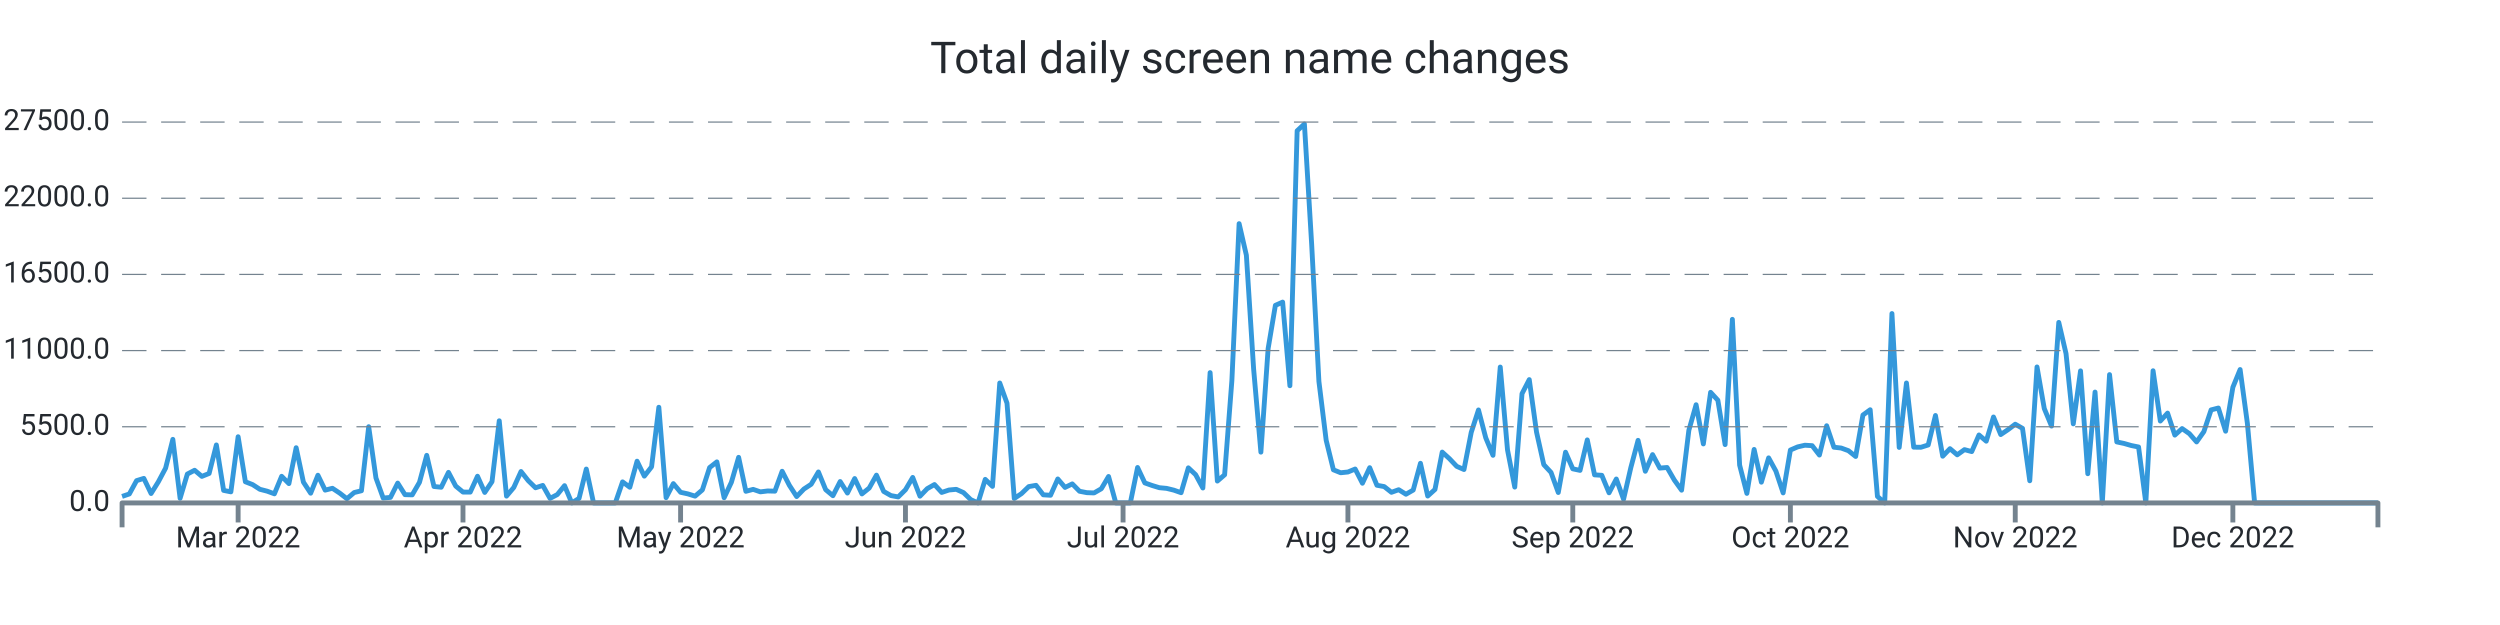
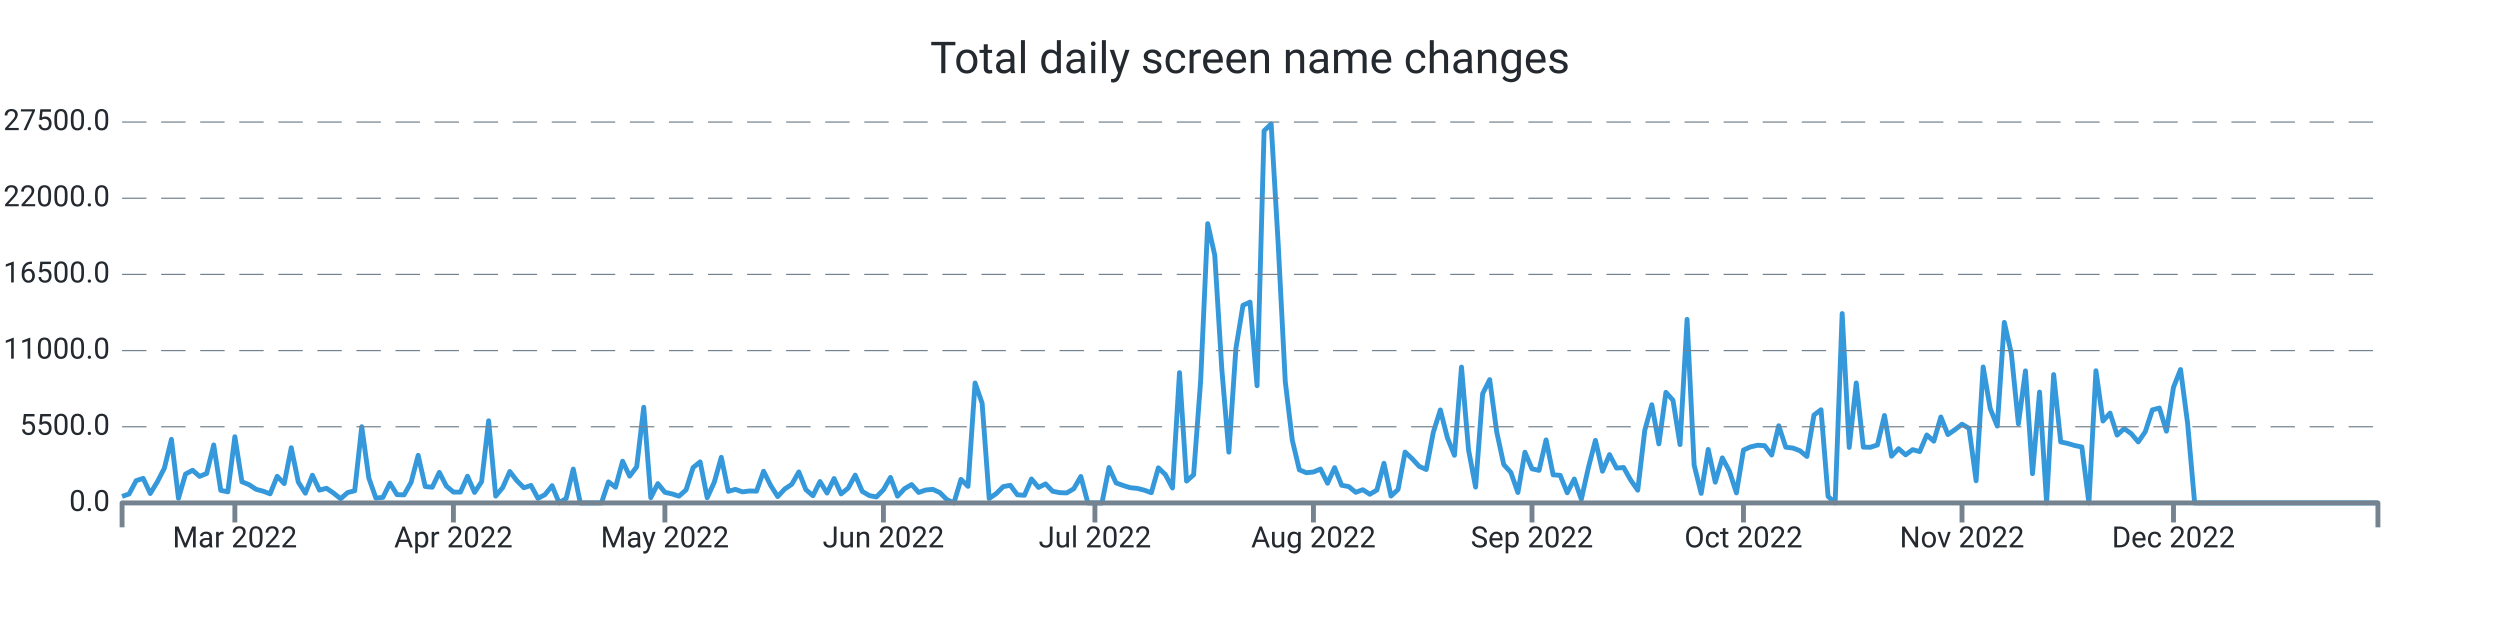
<svg xmlns="http://www.w3.org/2000/svg" width="1024.0" height="256.0" viewBox="0 0 1024.0 256.0" preserveAspectRatio="xMidYMid meet">
-   <path stroke="#3498db" stroke-linejoin="round" d="M 50.0 203.339 L 50 203.339L 52.971 202.33L 55.942 196.867L 58.913 195.948L 61.884 202.143L 64.855 197.355L 67.826 191.761L 70.797 179.962L 73.768 204.094L 76.74 194.172L 79.711 192.618L 82.682 195.125L 85.653 193.928L 88.624 182.248L 91.595 200.866L 94.566 201.456L 97.537 178.89L 100.508 197.338L 103.479 198.501L 106.45 200.418L 109.421 201.184L 112.392 202.267L 115.363 195.091L 118.334 198.081L 121.305 183.389L 124.277 197.474L 127.248 202.018L 130.219 194.66L 133.19 200.753L 136.161 200.004L 139.132 201.972L 142.103 204.275L 145.074 201.745L 148.045 201.014L 151.016 174.783L 153.987 195.761L 156.958 204.003L 159.929 203.731L 162.9 197.877L 165.871 202.608L 168.842 202.693L 171.814 197.559L 174.785 186.514L 177.756 199.266L 180.727 199.573L 183.698 193.48L 186.669 199.108L 189.64 201.547L 192.611 201.57L 195.582 195.069L 198.553 201.7L 201.524 197.287L 204.495 172.355L 207.466 203.209L 210.437 199.675L 213.408 193.129L 216.379 196.89L 219.35 199.788L 222.322 198.83L 225.293 204.134L 228.264 202.579L 231.235 198.926L 234.206 206L 237.177 204.128L 240.148 192.125L 243.119 206L 246.09 206L 249.061 206L 252.032 206L 255.003 197.372L 257.974 199.578L 260.945 188.902L 263.916 195.029L 266.887 191.206L 269.859 166.813L 272.83 203.839L 275.801 198.092L 278.772 201.643L 281.743 202.296L 284.714 203.22L 287.685 200.668L 290.656 191.512L 293.627 189.186L 296.598 203.867L 299.569 197.565L 302.54 187.325L 305.511 201.235L 308.482 200.446L 311.453 201.462L 314.424 201.099L 317.395 201.178L 320.367 193.026L 323.338 198.807L 326.309 203.391L 329.28 200.305L 332.251 198.359L 335.222 193.31L 338.193 200.566L 341.164 203.039L 344.135 197.23L 347.106 201.955L 350.077 196.016L 353.048 202.307L 356.019 199.913L 358.99 194.621L 361.961 201.292L 364.932 202.988L 367.904 203.544L 370.875 200.605L 373.846 195.562L 376.817 203.243L 379.788 200.157L 382.759 198.467L 385.73 201.7L 388.701 200.707L 391.672 200.429L 394.643 201.768L 397.614 204.644L 400.585 206L 403.556 196.356L 406.527 199.215L 409.498 156.874L 412.469 165.151L 415.441 204.173L 418.412 202.177L 421.383 199.312L 424.354 198.784L 427.325 202.676L 430.296 202.857L 433.267 196.186L 436.238 199.647L 439.209 198.206L 442.18 201.218L 445.151 201.791L 448.122 201.904L 451.093 200.197L 454.064 195.171L 457.035 206L 460.006 206L 462.977 206L 465.949 191.483L 468.92 197.797L 471.891 198.852L 474.862 199.76L 477.833 200.038L 480.804 200.764L 483.775 201.808L 486.746 191.631L 489.717 194.411L 492.688 199.885L 495.659 152.631L 498.63 197.048L 501.601 194.473L 504.572 155.904L 507.543 91.609L 510.514 104.538L 513.486 151.179L 516.457 185.198L 519.428 142.766L 522.399 125.067L 525.37 123.745L 528.341 157.997L 531.312 53.568L 534.283 50.789L 537.254 100.022L 540.225 156.245L 543.196 180.32L 546.167 192.437L 549.138 193.639L 552.109 193.333L 555.08 192.113L 558.051 197.933L 561.023 191.563L 563.994 198.767L 566.965 199.301L 569.936 201.649L 572.907 200.588L 575.878 202.438L 578.849 200.73L 581.82 189.77L 584.791 203.175L 587.762 200.486L 590.733 185.181L 593.704 187.887L 596.675 191.018L 599.646 192.317L 602.617 177.097L 605.588 167.913L 608.559 179.31L 611.531 186.497L 614.502 150.345L 617.473 184.273L 620.444 199.51L 623.415 161.248L 626.386 155.49L 629.357 176.961L 632.328 190.309L 635.299 193.509L 638.27 201.728L 641.241 185.226L 644.212 192.034L 647.183 192.669L 650.154 180.183L 653.125 194.501L 656.096 194.683L 659.068 201.853L 662.039 196.203L 665.01 204.491L 667.981 191.557L 670.952 180.365L 673.923 193.026L 676.894 186.208L 679.865 191.727L 682.836 191.483L 685.807 196.634L 688.778 200.781L 691.749 176.269L 694.72 165.78L 697.691 181.829L 700.662 160.698L 703.633 163.931L 706.605 182.106L 709.576 130.808L 712.547 190.496L 715.518 202.091L 718.489 184.092L 721.46 197.502L 724.431 187.541L 727.402 192.953L 730.373 201.887L 733.344 184.336L 736.315 183.048L 739.286 182.367L 742.257 182.543L 745.228 186.389L 748.199 174.386L 751.17 183.179L 754.141 183.513L 757.113 184.602L 760.084 186.968L 763.055 170.001L 766.026 167.834L 768.997 203.322L 771.968 206L 774.939 128.431L 777.91 183.264L 780.881 156.869L 783.852 183.156L 786.823 183.201L 789.794 182.26L 792.765 170.188L 795.736 186.866L 798.707 183.774L 801.678 186.299L 804.65 184.171L 807.621 184.966L 810.592 178.17L 813.563 180.705L 816.534 170.801L 819.505 177.994L 822.476 175.991L 825.447 173.756L 828.418 175.458L 831.389 196.918L 834.36 150.305L 837.331 167.34L 840.302 174.522L 843.273 132.056L 846.244 144.831L 849.215 173.609L 852.186 151.911L 855.158 194.036L 858.129 160.595L 861.1 206L 864.071 153.437L 867.042 181.012L 870.013 181.641L 872.984 182.492L 875.955 183.088L 878.926 206L 881.897 151.865L 884.868 172.457L 887.839 169.207L 890.81 178.221L 893.781 175.543L 896.752 177.614L 899.723 181.017L 902.695 176.808L 905.666 167.896L 908.637 167.125L 911.608 176.621L 914.579 158.633L 917.55 151.36L 920.521 173.353L 923.492 206L 926.463 206L 929.434 206L 932.405 206L 935.376 206L 938.347 206L 941.318 206L 944.289 206L 947.26 206L 950.232 206L 953.203 206L 956.174 206L 959.145 206L 962.116 206L 965.087 206L 968.058 206L 971.029 206L 974 206" stroke-width="2.0" fill="none" />
+   <path stroke="#3498db" stroke-linejoin="round" d="M 50.0 203.339 L 50 203.339L 52.888 202.33L 55.775 196.867L 58.663 195.948L 61.55 202.143L 64.438 197.355L 67.325 191.761L 70.213 179.962L 73.1 204.094L 75.987 194.172L 78.875 192.618L 81.763 195.125L 84.65 193.928L 87.537 182.248L 90.425 200.866L 93.312 201.456L 96.2 178.89L 99.088 197.338L 101.975 198.501L 104.862 200.418L 107.75 201.184L 110.638 202.267L 113.525 195.091L 116.412 198.081L 119.3 183.389L 122.188 197.474L 125.075 202.018L 127.963 194.66L 130.85 200.753L 133.738 200.004L 136.625 201.972L 139.512 204.275L 142.4 201.745L 145.287 201.014L 148.175 174.783L 151.062 195.761L 153.95 204.003L 156.838 203.731L 159.725 197.877L 162.613 202.608L 165.5 202.693L 168.387 197.559L 171.275 186.514L 174.162 199.266L 177.05 199.573L 179.938 193.48L 182.825 199.108L 185.713 201.547L 188.6 201.57L 191.488 195.069L 194.375 201.7L 197.262 197.287L 200.15 172.355L 203.037 203.209L 205.925 199.675L 208.812 193.129L 211.7 196.89L 214.588 199.788L 217.475 198.83L 220.363 204.134L 223.25 202.579L 226.137 198.926L 229.025 206L 231.912 204.128L 234.8 192.125L 237.688 206L 240.575 206L 243.463 206L 246.35 206L 249.238 197.372L 252.125 199.578L 255.012 188.902L 257.9 195.029L 260.788 191.206L 263.675 166.813L 266.562 203.839L 269.45 198.092L 272.337 201.643L 275.225 202.296L 278.113 203.22L 281 200.668L 283.887 191.512L 286.775 189.186L 289.663 203.867L 292.55 197.565L 295.438 187.325L 298.325 201.235L 301.212 200.446L 304.1 201.462L 306.988 201.099L 309.875 201.178L 312.762 193.026L 315.65 198.807L 318.538 203.391L 321.425 200.305L 324.312 198.359L 327.2 193.31L 330.087 200.566L 332.975 203.039L 335.863 197.23L 338.75 201.955L 341.637 196.016L 344.525 202.307L 347.413 199.913L 350.3 194.621L 353.188 201.292L 356.075 202.988L 358.962 203.544L 361.85 200.605L 364.738 195.562L 367.625 203.243L 370.512 200.157L 373.4 198.467L 376.288 201.7L 379.175 200.707L 382.062 200.429L 384.95 201.768L 387.837 204.644L 390.725 206L 393.613 196.356L 396.5 199.215L 399.387 156.874L 402.275 165.151L 405.163 204.173L 408.05 202.177L 410.938 199.312L 413.825 198.784L 416.712 202.676L 419.6 202.857L 422.488 196.186L 425.375 199.647L 428.262 198.206L 431.15 201.218L 434.038 201.791L 436.925 201.904L 439.812 200.197L 442.7 195.171L 445.587 206L 448.475 206L 451.363 206L 454.25 191.483L 457.137 197.797L 460.025 198.852L 462.913 199.76L 465.8 200.038L 468.688 200.764L 471.575 201.808L 474.462 191.631L 477.35 194.411L 480.238 199.885L 483.125 152.631L 486.012 197.048L 488.9 194.473L 491.788 155.904L 494.675 91.609L 497.562 104.538L 500.45 151.179L 503.337 185.198L 506.225 142.766L 509.113 125.067L 512 123.745L 514.888 157.997L 517.775 53.568L 520.663 50.789L 523.55 100.022L 526.438 156.245L 529.325 180.32L 532.212 192.437L 535.1 193.639L 537.987 193.333L 540.875 192.113L 543.763 197.933L 546.65 191.563L 549.538 198.767L 552.425 199.301L 555.312 201.649L 558.2 200.588L 561.087 202.438L 563.975 200.73L 566.862 189.77L 569.75 203.175L 572.638 200.486L 575.525 185.181L 578.413 187.887L 581.3 191.018L 584.188 192.317L 587.075 177.097L 589.962 167.913L 592.85 179.31L 595.737 186.497L 598.625 150.345L 601.513 184.273L 604.4 199.51L 607.288 161.248L 610.175 155.49L 613.062 176.961L 615.95 190.309L 618.837 193.509L 621.725 201.728L 624.612 185.226L 627.5 192.034L 630.388 192.669L 633.275 180.183L 636.163 194.501L 639.05 194.683L 641.938 201.853L 644.825 196.203L 647.712 204.491L 650.6 191.557L 653.487 180.365L 656.375 193.026L 659.263 186.208L 662.15 191.727L 665.038 191.483L 667.925 196.634L 670.812 200.781L 673.7 176.269L 676.587 165.78L 679.475 181.829L 682.362 160.698L 685.25 163.931L 688.138 182.106L 691.025 130.808L 693.913 190.496L 696.8 202.091L 699.688 184.092L 702.575 197.502L 705.462 187.541L 708.35 192.953L 711.237 201.887L 714.125 184.336L 717.013 183.048L 719.9 182.367L 722.788 182.543L 725.675 186.389L 728.562 174.386L 731.45 183.179L 734.337 183.513L 737.225 184.602L 740.112 186.968L 743 170.001L 745.888 167.834L 748.775 203.322L 751.663 206L 754.55 128.431L 757.438 183.264L 760.325 156.869L 763.212 183.156L 766.1 183.201L 768.987 182.26L 771.875 170.188L 774.763 186.866L 777.65 183.774L 780.538 186.299L 783.425 184.171L 786.312 184.966L 789.2 178.17L 792.087 180.705L 794.975 170.801L 797.862 177.994L 800.75 175.991L 803.638 173.756L 806.525 175.458L 809.413 196.918L 812.3 150.305L 815.188 167.34L 818.075 174.522L 820.962 132.056L 823.85 144.831L 826.737 173.609L 829.625 151.911L 832.513 194.036L 835.4 160.595L 838.288 206L 841.175 153.437L 844.062 181.012L 846.95 181.641L 849.837 182.492L 852.725 183.088L 855.612 206L 858.5 151.865L 861.388 172.457L 864.275 169.207L 867.163 178.221L 870.05 175.543L 872.938 177.614L 875.825 181.017L 878.712 176.808L 881.6 167.896L 884.487 167.125L 887.375 176.621L 890.263 158.633L 893.15 151.36L 896.038 173.353L 898.925 206L 901.812 206L 904.7 206L 907.587 206L 910.475 206L 913.362 206L 916.25 206L 919.138 206L 922.025 206L 924.913 206L 927.8 206L 930.688 206L 933.575 206L 936.462 206L 939.35 206L 942.237 206L 945.125 206L 948.013 206L 950.9 206L 953.788 206L 956.675 206L 959.562 206L 962.45 206L 965.337 206L 968.225 206L 971.112 206L 974 206" stroke-width="2.0" fill="none" />
  <text x="45.0" font-family="-apple-system, system-ui, BlinkMacSystemFont, Roboto" y="50.0" dominant-baseline="middle" text-anchor="end" font-size="12" fill="#24292f">27500.0</text>
  <path stroke="#74838f" stroke-dasharray="10 6" stroke-width="0.5" d="M 50.0 50.0 L 974.0 50.0" />
  <text x="45.0" font-family="-apple-system, system-ui, BlinkMacSystemFont, Roboto" y="81.2" dominant-baseline="middle" text-anchor="end" font-size="12" fill="#24292f">22000.0</text>
  <path stroke="#74838f" stroke-dasharray="10 6" stroke-width="0.5" d="M 50.0 81.2 L 974.0 81.2" />
  <text x="45.0" font-family="-apple-system, system-ui, BlinkMacSystemFont, Roboto" y="112.4" dominant-baseline="middle" text-anchor="end" font-size="12" fill="#24292f">16500.0</text>
  <path stroke="#74838f" stroke-dasharray="10 6" stroke-width="0.5" d="M 50.0 112.4 L 974.0 112.4" />
  <text x="45.0" font-family="-apple-system, system-ui, BlinkMacSystemFont, Roboto" y="143.6" dominant-baseline="middle" text-anchor="end" font-size="12" fill="#24292f">11000.0</text>
  <path stroke="#74838f" stroke-dasharray="10 6" stroke-width="0.5" d="M 50.0 143.6 L 974.0 143.6" />
  <text x="45.0" font-family="-apple-system, system-ui, BlinkMacSystemFont, Roboto" y="174.8" dominant-baseline="middle" text-anchor="end" font-size="12" fill="#24292f">5500.0</text>
  <path stroke="#74838f" stroke-dasharray="10 6" stroke-width="0.5" d="M 50.0 174.8 L 974.0 174.8" />
  <text x="45.0" font-family="-apple-system, system-ui, BlinkMacSystemFont, Roboto" y="206.0" dominant-baseline="middle" text-anchor="end" font-size="12" fill="#24292f">0.0</text>
-   <path stroke="#74838f" stroke-width="2.0" d="M 97.537 206.0 L 97.537 214.0" />
-   <text x="97.537" font-family="-apple-system, system-ui, BlinkMacSystemFont, Roboto" y="216.0" dominant-baseline="hanging" text-anchor="middle" font-size="12" fill="#24292f">Mar 2022</text>
-   <path stroke="#74838f" stroke-width="2.0" d="M 189.64 206.0 L 189.64 214.0" />
-   <text x="189.64" font-family="-apple-system, system-ui, BlinkMacSystemFont, Roboto" y="216.0" dominant-baseline="hanging" text-anchor="middle" font-size="12" fill="#24292f">Apr 2022</text>
-   <path stroke="#74838f" stroke-width="2.0" d="M 278.772 206.0 L 278.772 214.0" />
-   <text x="278.772" font-family="-apple-system, system-ui, BlinkMacSystemFont, Roboto" y="216.0" dominant-baseline="hanging" text-anchor="middle" font-size="12" fill="#24292f">May 2022</text>
-   <path stroke="#74838f" stroke-width="2.0" d="M 370.875 206.0 L 370.875 214.0" />
-   <text x="370.875" font-family="-apple-system, system-ui, BlinkMacSystemFont, Roboto" y="216.0" dominant-baseline="hanging" text-anchor="middle" font-size="12" fill="#24292f">Jun 2022</text>
-   <path stroke="#74838f" stroke-width="2.0" d="M 460.006 206.0 L 460.006 214.0" />
-   <text x="460.006" font-family="-apple-system, system-ui, BlinkMacSystemFont, Roboto" y="216.0" dominant-baseline="hanging" text-anchor="middle" font-size="12" fill="#24292f">Jul 2022</text>
-   <path stroke="#74838f" stroke-width="2.0" d="M 552.109 206.0 L 552.109 214.0" />
-   <text x="552.109" font-family="-apple-system, system-ui, BlinkMacSystemFont, Roboto" y="216.0" dominant-baseline="hanging" text-anchor="middle" font-size="12" fill="#24292f">Aug 2022</text>
-   <path stroke="#74838f" stroke-width="2.0" d="M 644.212 206.0 L 644.212 214.0" />
-   <text x="644.212" font-family="-apple-system, system-ui, BlinkMacSystemFont, Roboto" y="216.0" dominant-baseline="hanging" text-anchor="middle" font-size="12" fill="#24292f">Sep 2022</text>
-   <path stroke="#74838f" stroke-width="2.0" d="M 733.344 206.0 L 733.344 214.0" />
-   <text x="733.344" font-family="-apple-system, system-ui, BlinkMacSystemFont, Roboto" y="216.0" dominant-baseline="hanging" text-anchor="middle" font-size="12" fill="#24292f">Oct 2022</text>
-   <path stroke="#74838f" stroke-width="2.0" d="M 825.447 206.0 L 825.447 214.0" />
-   <text x="825.447" font-family="-apple-system, system-ui, BlinkMacSystemFont, Roboto" y="216.0" dominant-baseline="hanging" text-anchor="middle" font-size="12" fill="#24292f">Nov 2022</text>
-   <path stroke="#74838f" stroke-width="2.0" d="M 914.579 206.0 L 914.579 214.0" />
-   <text x="914.579" font-family="-apple-system, system-ui, BlinkMacSystemFont, Roboto" y="216.0" dominant-baseline="hanging" text-anchor="middle" font-size="12" fill="#24292f">Dec 2022</text>
+   <path stroke="#74838f" stroke-width="2.0" d="M 96.2 206.0 L 96.2 214.0" />
+   <text x="96.2" font-family="-apple-system, system-ui, BlinkMacSystemFont, Roboto" y="216.0" dominant-baseline="hanging" text-anchor="middle" font-size="12" fill="#24292f">Mar 2022</text>
+   <path stroke="#74838f" stroke-width="2.0" d="M 185.713 206.0 L 185.713 214.0" />
+   <text x="185.713" font-family="-apple-system, system-ui, BlinkMacSystemFont, Roboto" y="216.0" dominant-baseline="hanging" text-anchor="middle" font-size="12" fill="#24292f">Apr 2022</text>
+   <path stroke="#74838f" stroke-width="2.0" d="M 272.337 206.0 L 272.337 214.0" />
+   <text x="272.337" font-family="-apple-system, system-ui, BlinkMacSystemFont, Roboto" y="216.0" dominant-baseline="hanging" text-anchor="middle" font-size="12" fill="#24292f">May 2022</text>
+   <path stroke="#74838f" stroke-width="2.0" d="M 361.85 206.0 L 361.85 214.0" />
+   <text x="361.85" font-family="-apple-system, system-ui, BlinkMacSystemFont, Roboto" y="216.0" dominant-baseline="hanging" text-anchor="middle" font-size="12" fill="#24292f">Jun 2022</text>
+   <path stroke="#74838f" stroke-width="2.0" d="M 448.475 206.0 L 448.475 214.0" />
+   <text x="448.475" font-family="-apple-system, system-ui, BlinkMacSystemFont, Roboto" y="216.0" dominant-baseline="hanging" text-anchor="middle" font-size="12" fill="#24292f">Jul 2022</text>
+   <path stroke="#74838f" stroke-width="2.0" d="M 537.987 206.0 L 537.987 214.0" />
+   <text x="537.987" font-family="-apple-system, system-ui, BlinkMacSystemFont, Roboto" y="216.0" dominant-baseline="hanging" text-anchor="middle" font-size="12" fill="#24292f">Aug 2022</text>
+   <path stroke="#74838f" stroke-width="2.0" d="M 627.5 206.0 L 627.5 214.0" />
+   <text x="627.5" font-family="-apple-system, system-ui, BlinkMacSystemFont, Roboto" y="216.0" dominant-baseline="hanging" text-anchor="middle" font-size="12" fill="#24292f">Sep 2022</text>
+   <path stroke="#74838f" stroke-width="2.0" d="M 714.125 206.0 L 714.125 214.0" />
+   <text x="714.125" font-family="-apple-system, system-ui, BlinkMacSystemFont, Roboto" y="216.0" dominant-baseline="hanging" text-anchor="middle" font-size="12" fill="#24292f">Oct 2022</text>
+   <path stroke="#74838f" stroke-width="2.0" d="M 803.638 206.0 L 803.638 214.0" />
+   <text x="803.638" font-family="-apple-system, system-ui, BlinkMacSystemFont, Roboto" y="216.0" dominant-baseline="hanging" text-anchor="middle" font-size="12" fill="#24292f">Nov 2022</text>
+   <path stroke="#74838f" stroke-width="2.0" d="M 890.263 206.0 L 890.263 214.0" />
+   <text x="890.263" font-family="-apple-system, system-ui, BlinkMacSystemFont, Roboto" y="216.0" dominant-baseline="hanging" text-anchor="middle" font-size="12" fill="#24292f">Dec 2022</text>
  <path stroke="#74838f" stroke-linejoin="round" stroke-width="2.0" d="M 50.0 216.0 L 50.0 206.0 L 974.0 206.0 L 974.0 216.0" fill="none" />
  <text x="512.0" y="25.0" font-family="-apple-system, system-ui, BlinkMacSystemFont, Roboto" dominant-baseline="middle" text-anchor="middle" font-size="18" fill="#24292f">Total daily screen name changes</text>
</svg>
